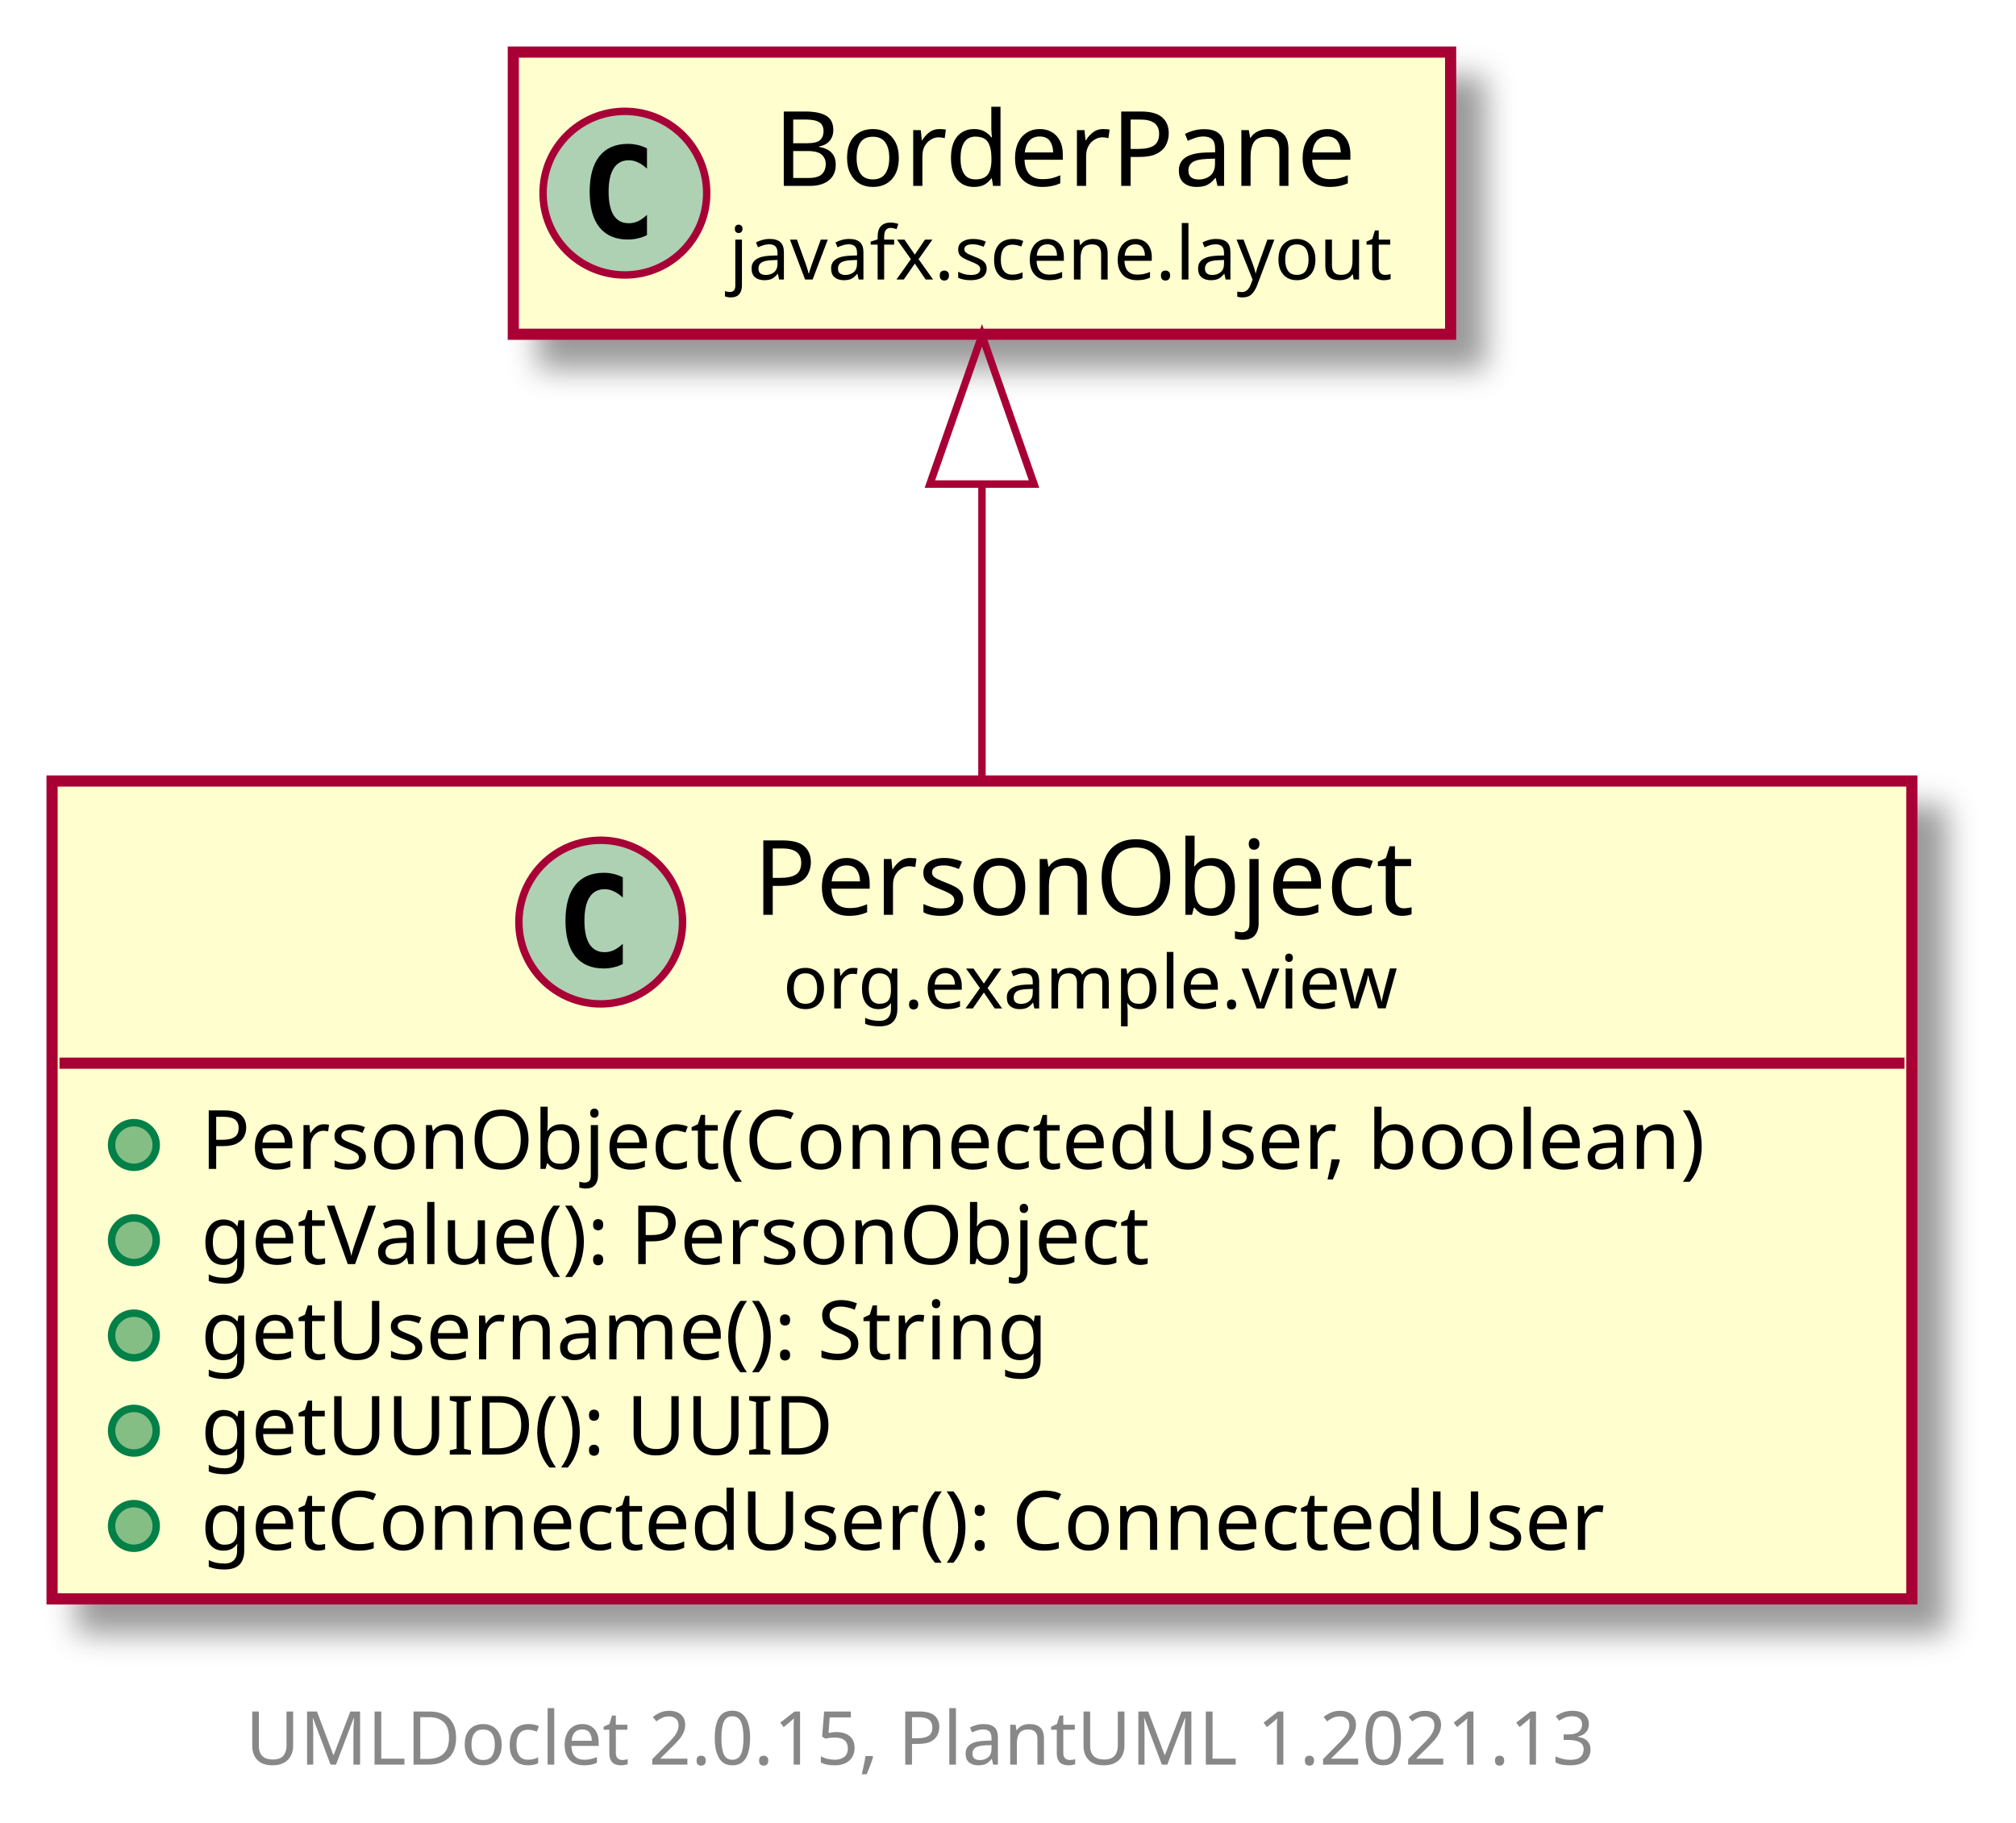
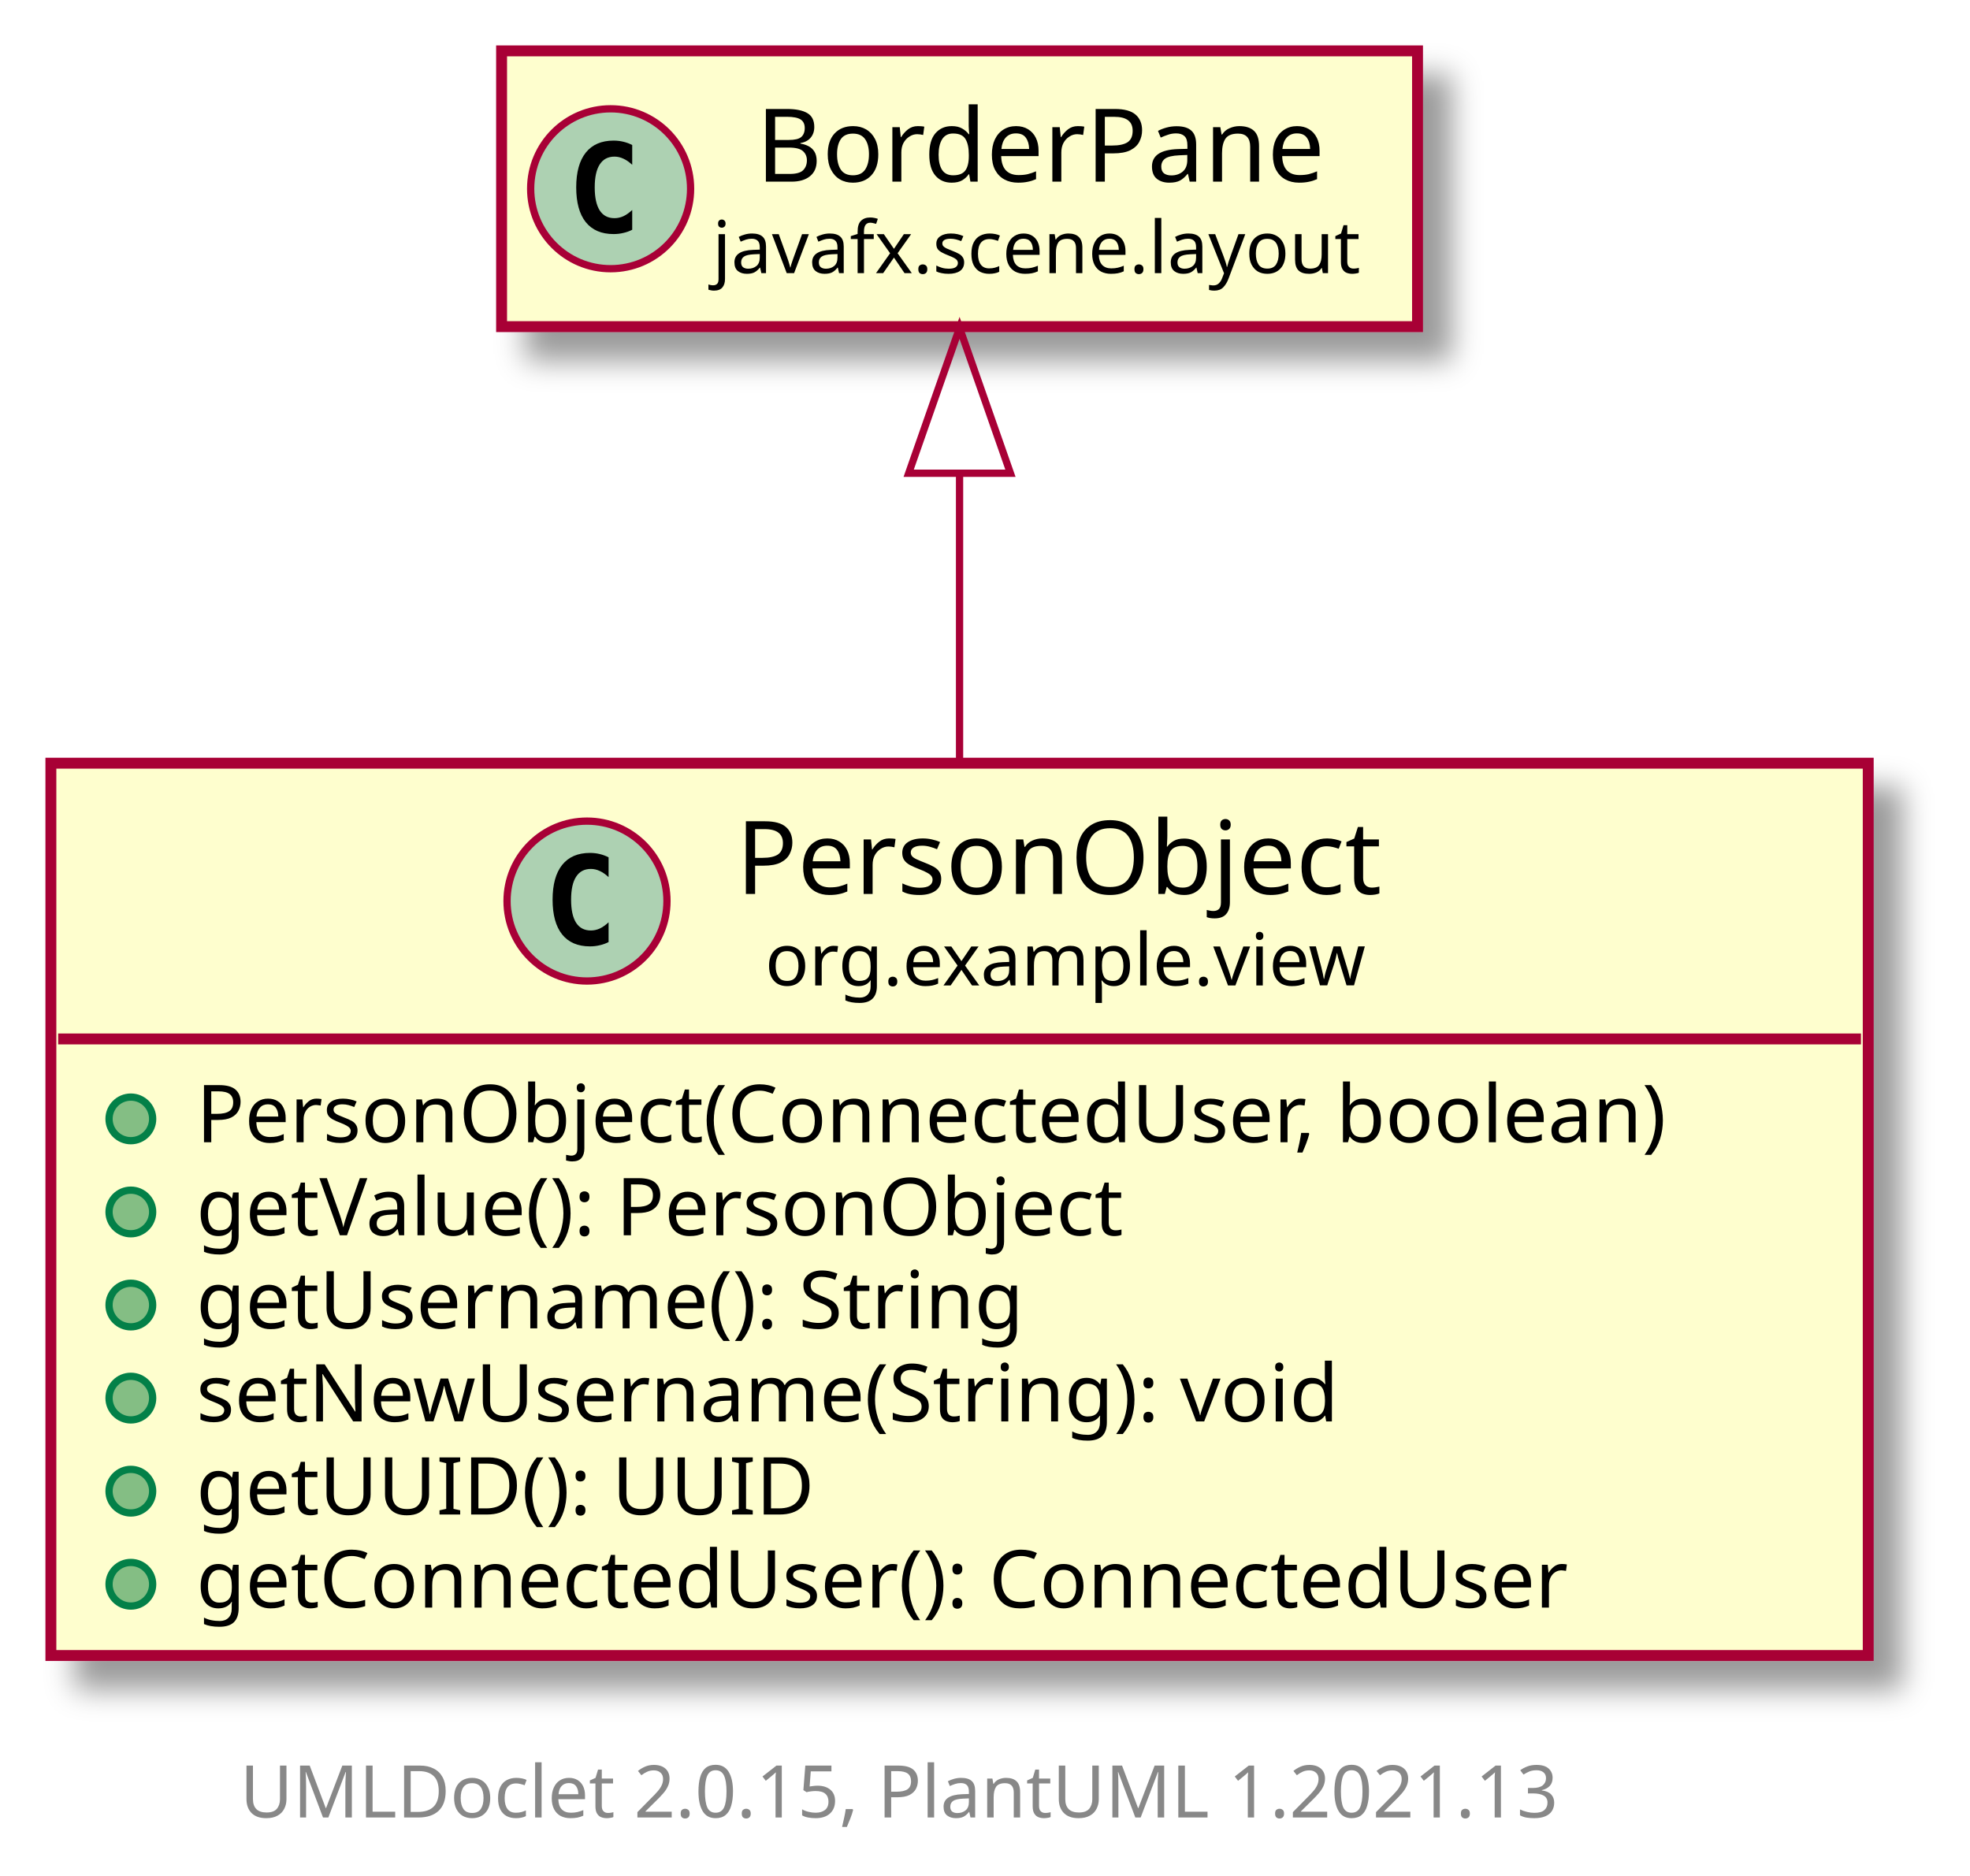
- <svg xmlns="http://www.w3.org/2000/svg" xmlns:xlink="http://www.w3.org/1999/xlink" contentScriptType="application/ecmascript" contentStyleType="text/css" height="245px" preserveAspectRatio="none" style="width:271px;height:245px;background:#FFFFFF;" version="1.1" viewBox="0 0 271 245" width="271px" zoomAndPan="magnify">
+ <svg xmlns="http://www.w3.org/2000/svg" xmlns:xlink="http://www.w3.org/1999/xlink" contentScriptType="application/ecmascript" contentStyleType="text/css" height="258px" preserveAspectRatio="none" style="width:271px;height:258px;background:#FFFFFF;" version="1.1" viewBox="0 0 271 258" width="271px" zoomAndPan="magnify">
  <defs>
-     <filter height="300%" id="fxc97aj43asxu" width="300%" x="-1" y="-1">
+     <filter height="300%" id="f1275oktwjgti2" width="300%" x="-1" y="-1">
      <feGaussianBlur result="blurOut" stdDeviation="2.0" />
      <feColorMatrix in="blurOut" result="blurOut2" type="matrix" values="0 0 0 0 0 0 0 0 0 0 0 0 0 0 0 0 0 0 .4 0" />
      <feOffset dx="4.0" dy="4.0" in="blurOut2" result="blurOut3" />
      <feBlend in="SourceGraphic" in2="blurOut3" mode="normal" />
    </filter>
  </defs>
  <g>
    <a href="PersonObject.html" target="_top" title="PersonObject.html" xlink:actuate="onRequest" xlink:href="PersonObject.html" xlink:show="new" xlink:title="PersonObject.html" xlink:type="simple">
-       <rect codeLine="5" fill="#FEFECE" filter="url(#fxc97aj43asxu)" height="109.961" id="org.example.view.PersonObject" style="stroke:#A80036;stroke-width:1.5;" width="250" x="7" y="105" />
+       <rect codeLine="5" fill="#FEFECE" filter="url(#f1275oktwjgti2)" height="122.766" id="org.example.view.PersonObject" style="stroke:#A80036;stroke-width:1.5;" width="250" x="7" y="105" />
      <ellipse cx="80.75" cy="123.969" fill="#ADD1B2" rx="11" ry="11" style="stroke:#A80036;stroke-width:1.0;" />
      <path d="M83.719,129.609 Q83.141,129.906 82.5,130.047 Q81.859,130.203 81.156,130.203 Q78.656,130.203 77.328,128.562 Q76.016,126.906 76.016,123.781 Q76.016,120.656 77.328,119 Q78.656,117.344 81.156,117.344 Q81.859,117.344 82.5,117.5 Q83.156,117.656 83.719,117.953 L83.719,120.672 Q83.094,120.094 82.5,119.828 Q81.906,119.547 81.281,119.547 Q79.938,119.547 79.25,120.625 Q78.562,121.688 78.562,123.781 Q78.562,125.875 79.25,126.953 Q79.938,128.016 81.281,128.016 Q81.906,128.016 82.5,127.75 Q83.094,127.469 83.719,126.891 L83.719,129.609 Z " fill="#000000" />
      <text fill="#000000" font-family="sans-serif" font-size="14" lengthAdjust="spacing" textLength="94" x="101.25" y="122.995">PersonObject</text>
      <text fill="#000000" font-family="sans-serif" font-size="10" lengthAdjust="spacing" textLength="86" x="105.25" y="135.579">org.example.view</text>
      <line style="stroke:#A80036;stroke-width:1.5;" x1="8" x2="256" y1="142.938" y2="142.938" />
      <ellipse cx="18" cy="153.938" fill="#84BE84" rx="3" ry="3" style="stroke:#038048;stroke-width:1.0;" />
      <text fill="#000000" font-family="sans-serif" font-size="11" lengthAdjust="spacing" textLength="224" x="27" y="157.148">PersonObject(ConnectedUser, boolean)</text>
      <ellipse cx="18" cy="166.742" fill="#84BE84" rx="3" ry="3" style="stroke:#038048;stroke-width:1.0;" />
      <text fill="#000000" font-family="sans-serif" font-size="11" lengthAdjust="spacing" textLength="141" x="27" y="169.953">getValue(): PersonObject</text>
      <ellipse cx="18" cy="179.547" fill="#84BE84" rx="3" ry="3" style="stroke:#038048;stroke-width:1.0;" />
      <text fill="#000000" font-family="sans-serif" font-size="11" lengthAdjust="spacing" textLength="127" x="27" y="182.757">getUsername(): String</text>
      <ellipse cx="18" cy="192.352" fill="#84BE84" rx="3" ry="3" style="stroke:#038048;stroke-width:1.0;" />
-       <text fill="#000000" font-family="sans-serif" font-size="11" lengthAdjust="spacing" textLength="88" x="27" y="195.562">getUUID(): UUID</text>
+       <text fill="#000000" font-family="sans-serif" font-size="11" lengthAdjust="spacing" textLength="174" x="27" y="195.562">setNewUsername(String): void</text>
      <ellipse cx="18" cy="205.156" fill="#84BE84" rx="3" ry="3" style="stroke:#038048;stroke-width:1.0;" />
-       <text fill="#000000" font-family="sans-serif" font-size="11" lengthAdjust="spacing" textLength="208" x="27" y="208.367">getConnectedUser(): ConnectedUser</text>
+       <text fill="#000000" font-family="sans-serif" font-size="11" lengthAdjust="spacing" textLength="88" x="27" y="208.367">getUUID(): UUID</text>
+       <ellipse cx="18" cy="217.961" fill="#84BE84" rx="3" ry="3" style="stroke:#038048;stroke-width:1.0;" />
+       <text fill="#000000" font-family="sans-serif" font-size="11" lengthAdjust="spacing" textLength="208" x="27" y="221.171">getConnectedUser(): ConnectedUser</text>
    </a>
-     <rect codeLine="13" fill="#FEFECE" filter="url(#fxc97aj43asxu)" height="37.938" id="javafx.scene.layout.BorderPane" style="stroke:#A80036;stroke-width:1.5;" width="126" x="69" y="7" />
+     <rect codeLine="14" fill="#FEFECE" filter="url(#f1275oktwjgti2)" height="37.938" id="javafx.scene.layout.BorderPane" style="stroke:#A80036;stroke-width:1.5;" width="126" x="69" y="7" />
    <ellipse cx="84" cy="25.969" fill="#ADD1B2" rx="11" ry="11" style="stroke:#A80036;stroke-width:1.0;" />
    <path d="M86.969,31.609 Q86.391,31.906 85.75,32.047 Q85.109,32.203 84.406,32.203 Q81.906,32.203 80.578,30.562 Q79.266,28.906 79.266,25.781 Q79.266,22.656 80.578,21 Q81.906,19.344 84.406,19.344 Q85.109,19.344 85.75,19.5 Q86.406,19.656 86.969,19.953 L86.969,22.672 Q86.344,22.094 85.75,21.828 Q85.156,21.547 84.531,21.547 Q83.188,21.547 82.5,22.625 Q81.812,23.688 81.812,25.781 Q81.812,27.875 82.5,28.953 Q83.188,30.016 84.531,30.016 Q85.156,30.016 85.75,29.75 Q86.344,29.469 86.969,28.891 L86.969,31.609 Z " fill="#000000" />
    <text fill="#000000" font-family="sans-serif" font-size="14" lengthAdjust="spacing" textLength="82" x="104" y="24.995">BorderPane</text>
    <text fill="#000000" font-family="sans-serif" font-size="10" lengthAdjust="spacing" textLength="94" x="98" y="37.579">javafx.scene.layout</text>
-     <path codeLine="15" d="M132,65.19 C132,77.61 132,91.62 132,104.97 " fill="none" id="javafx.scene.layout.BorderPane-backto-org.example.view.PersonObject" style="stroke:#A80036;stroke-width:1.0;" />
-     <polygon fill="none" points="125,65.08,132,45.08,139,65.08,125,65.08" style="stroke:#A80036;stroke-width:1.0;" />
-     <text fill="#888888" font-family="sans-serif" font-size="10" lengthAdjust="spacing" textLength="192" x="33" y="237.243">UMLDoclet 2.0.15, PlantUML 1.2021.13</text>
+     <path codeLine="16" d="M132,65.43 C132,77.6 132,91.36 132,104.7 " fill="none" id="javafx.scene.layout.BorderPane-backto-org.example.view.PersonObject" style="stroke:#A80036;stroke-width:1.0;" />
+     <polygon fill="none" points="125,65.11,132,45.11,139,65.11,125,65.11" style="stroke:#A80036;stroke-width:1.0;" />
+     <text fill="#888888" font-family="sans-serif" font-size="10" lengthAdjust="spacing" textLength="192" x="33" y="250.048">UMLDoclet 2.0.15, PlantUML 1.2021.13</text>
  </g>
</svg>
